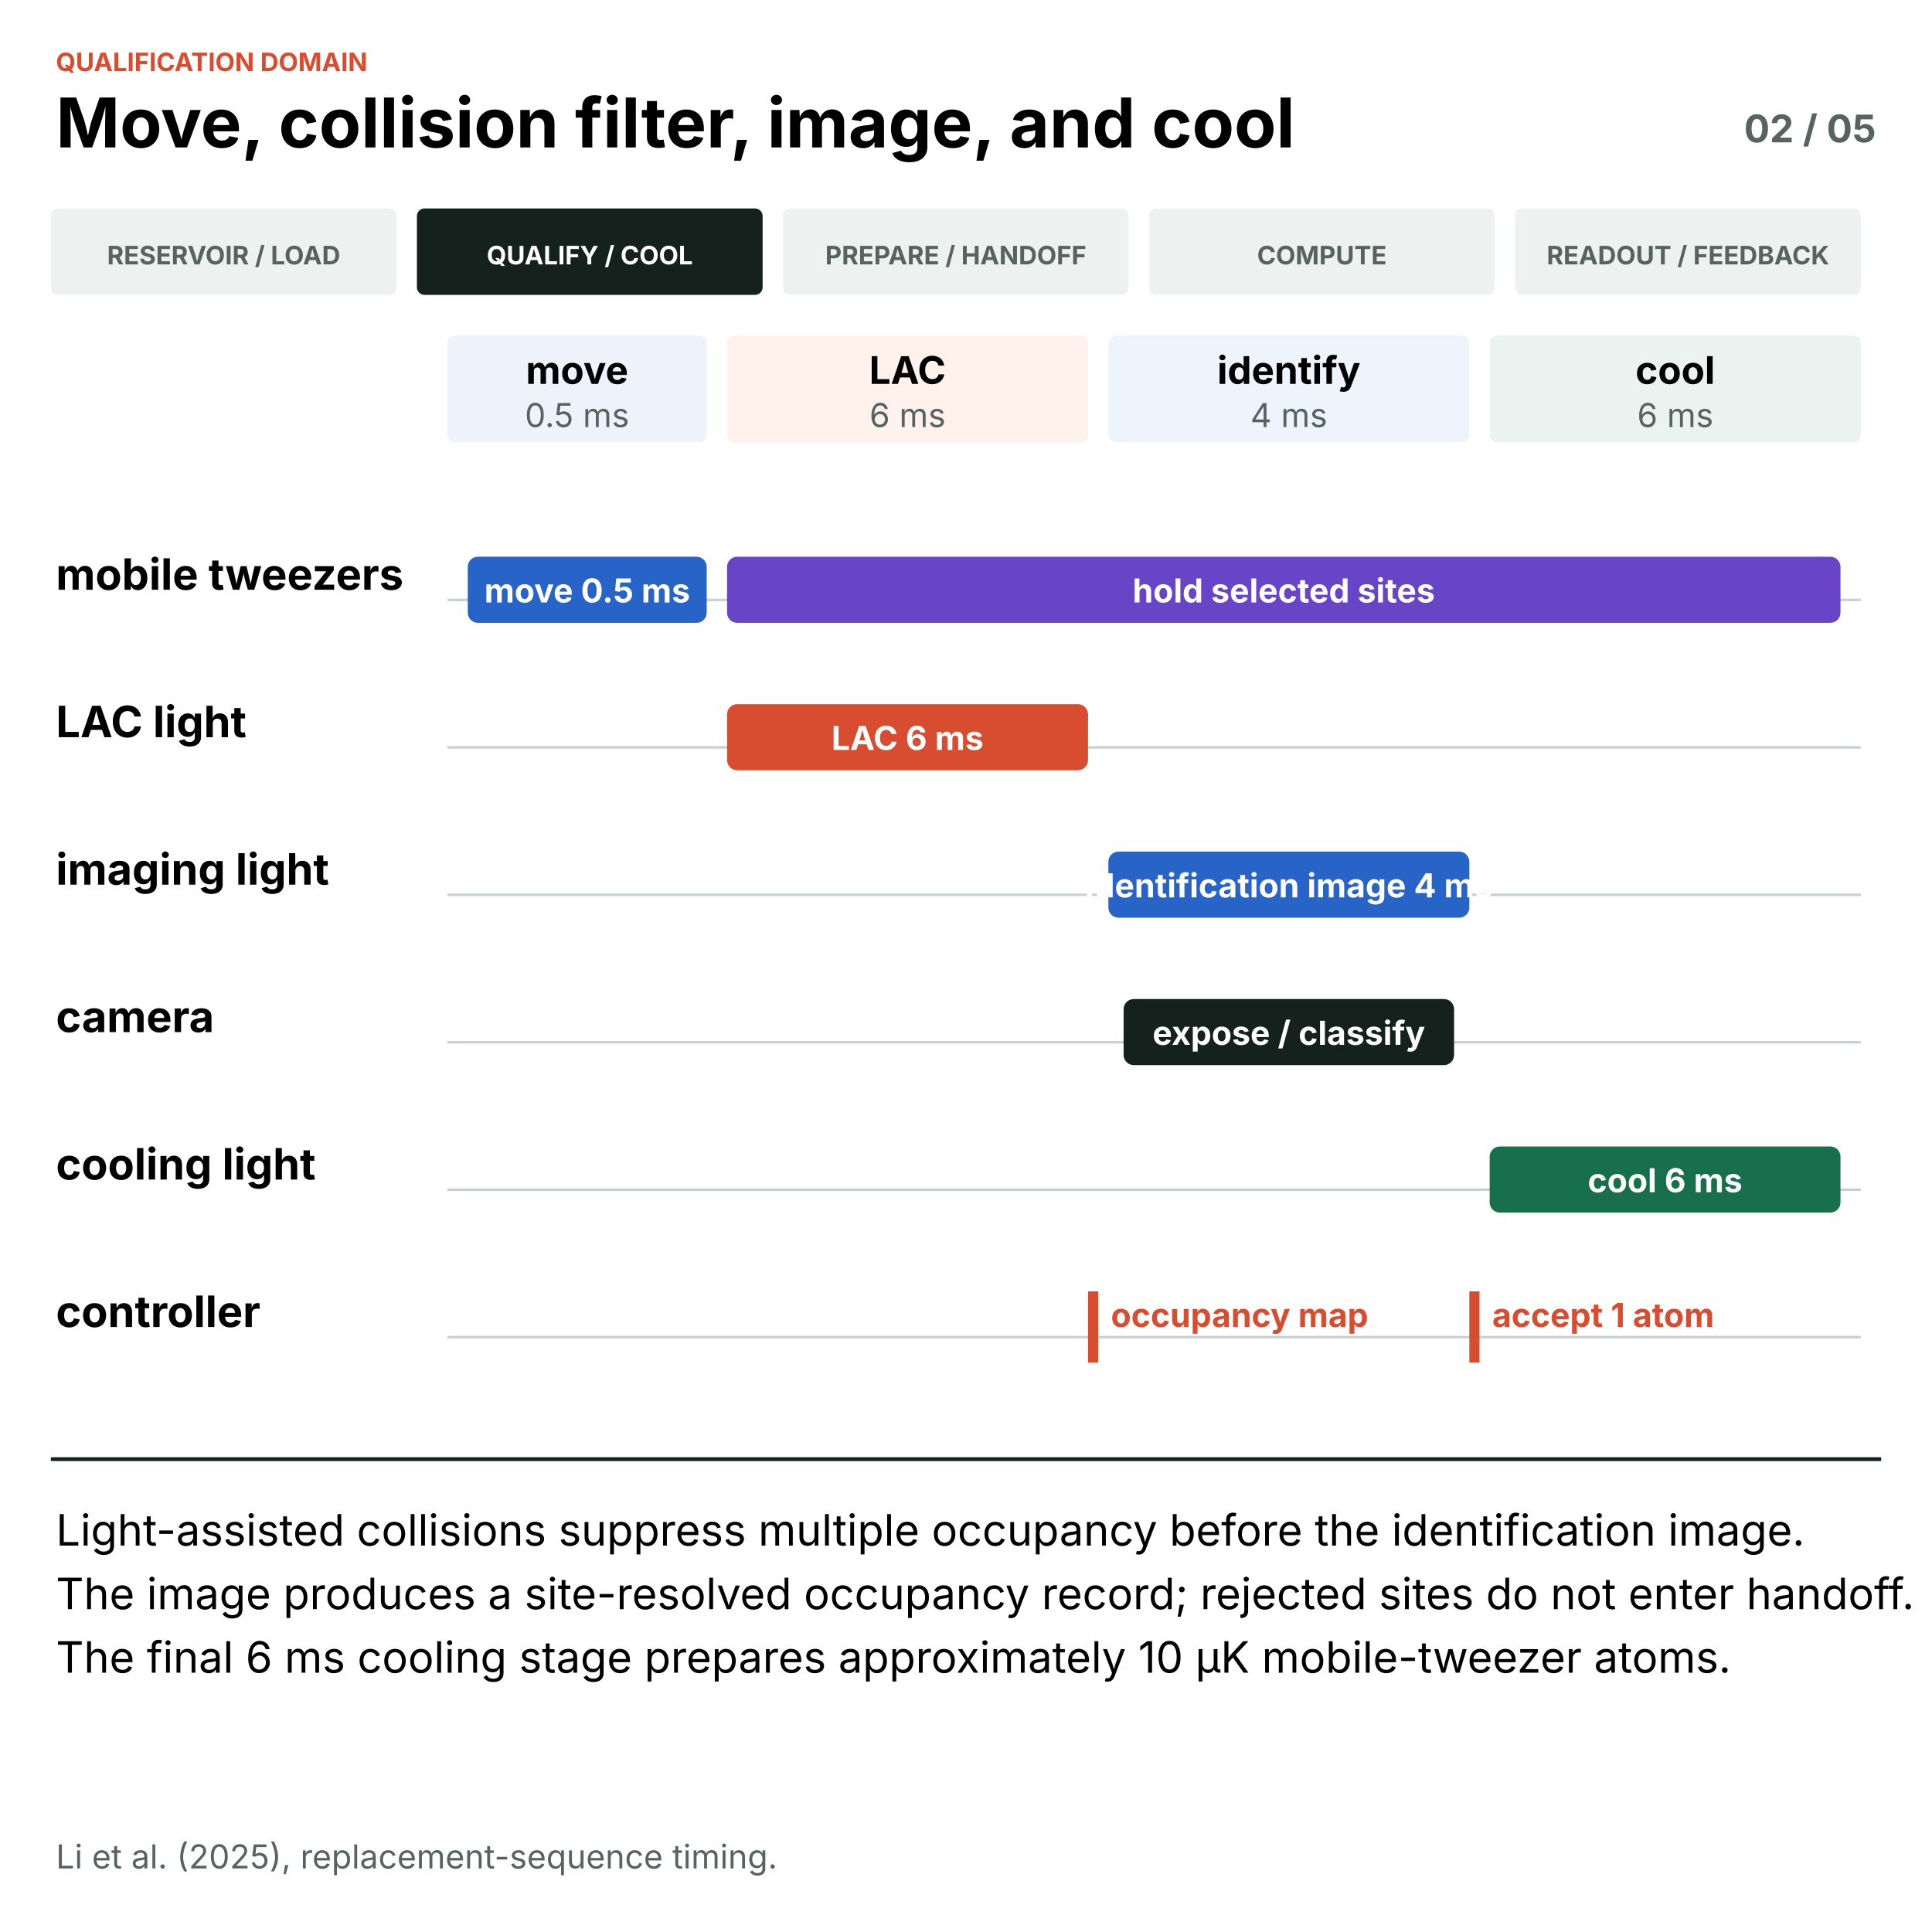
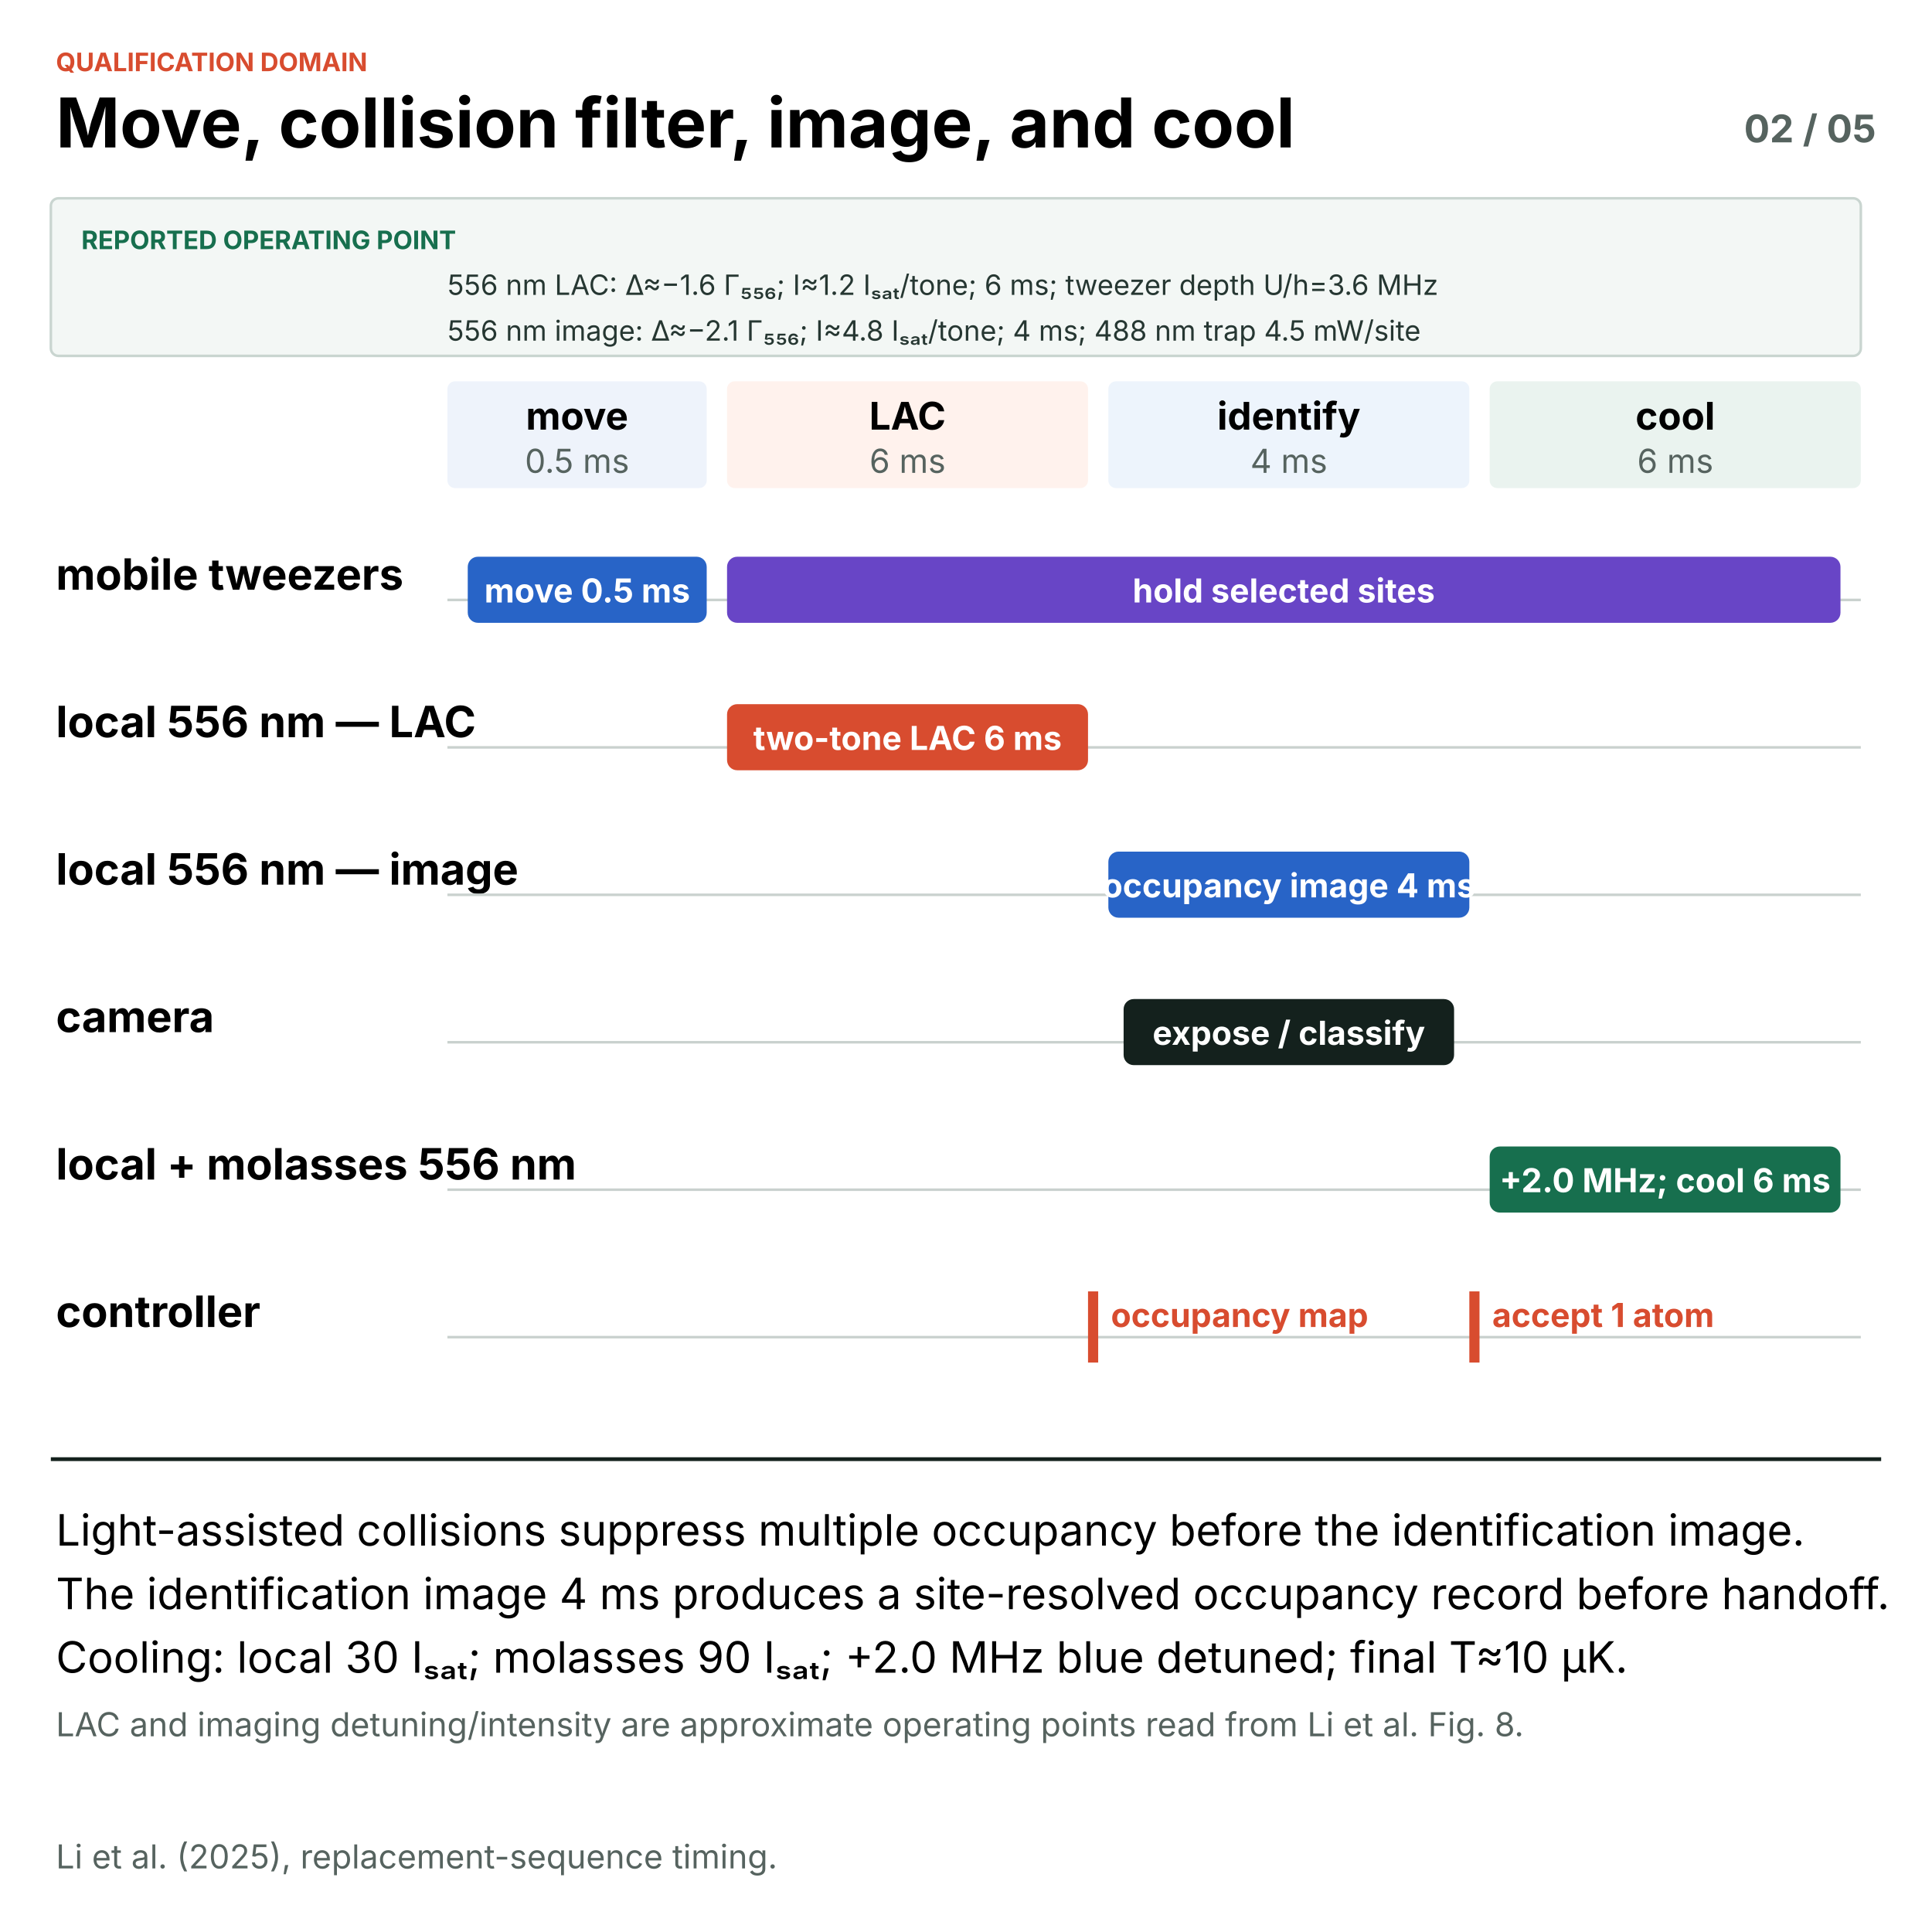
<svg xmlns="http://www.w3.org/2000/svg" width="760" height="760" viewBox="0 0 760 760" role="img" aria-labelledby="title description">
  <defs>
    <marker id="arrow" markerWidth="8" markerHeight="8" refX="7" refY="4" orient="auto">
      <path d="M0,0 L8,4 L0,8 Z" fill="#14211d" />
    </marker>
    <style>
    text { font-family: Inter, "Noto Sans", Arial, sans-serif; letter-spacing: 0; }
    .title { font-size: 27px; font-weight: 700; } .subtitle { font-size: 17px; }
-     .body { font-size: 17px; } .small { font-size: 15px; } .micro { font-size: 13px; } .stage { font-size: 10px; }
+     .body { font-size: 17px; } .small { font-size: 15px; } .micro { font-size: 13px; } .stage { font-size: 10px; } .param { font-size: 11px; }
  </style>
  </defs>
  <rect width="760" height="760" fill="#ffffff" />
  <text x="22" y="28" class="stage" fill="#d84c2f" font-weight="700">QUALIFICATION DOMAIN</text>
  <text x="22" y="58" class="title">Move, collision filter, image, and cool</text>
  <text x="738" y="56" class="small" text-anchor="end" fill="#56635f" font-weight="700">02 / 05</text>
-   <rect x="20" y="82" width="136" height="34" rx="3" fill="#edf1ef" stroke="none" />
-   <text x="88" y="104" class="stage" text-anchor="middle" fill="#56635f" font-weight="700">RESERVOIR / LOAD</text>
-   <rect x="164" y="82" width="136" height="34" rx="3" fill="#14211d" stroke="none" />
-   <text x="232" y="104" class="stage" text-anchor="middle" fill="#ffffff" font-weight="700">QUALIFY / COOL</text>
-   <rect x="308" y="82" width="136" height="34" rx="3" fill="#edf1ef" stroke="none" />
-   <text x="376" y="104" class="stage" text-anchor="middle" fill="#56635f" font-weight="700">PREPARE / HANDOFF</text>
-   <rect x="452" y="82" width="136" height="34" rx="3" fill="#edf1ef" stroke="none" />
-   <text x="520" y="104" class="stage" text-anchor="middle" fill="#56635f" font-weight="700">COMPUTE</text>
-   <rect x="596" y="82" width="136" height="34" rx="3" fill="#edf1ef" stroke="none" />
-   <text x="664" y="104" class="stage" text-anchor="middle" fill="#56635f" font-weight="700">READOUT / FEEDBACK</text>
-   <rect x="176" y="132" width="102" height="42" rx="3" fill="#eef3fb" stroke="none" />
-   <text x="227" y="151" class="small" text-anchor="middle" font-weight="700">move</text>
-   <text x="227" y="168" class="micro" text-anchor="middle" fill="#56635f">0.5 ms</text>
-   <rect x="286" y="132" width="142" height="42" rx="3" fill="#fff2ed" stroke="none" />
-   <text x="357" y="151" class="small" text-anchor="middle" font-weight="700">LAC</text>
-   <text x="357" y="168" class="micro" text-anchor="middle" fill="#56635f">6 ms</text>
-   <rect x="436" y="132" width="142" height="42" rx="3" fill="#edf4fc" stroke="none" />
-   <text x="507" y="151" class="small" text-anchor="middle" font-weight="700">identify</text>
-   <text x="507" y="168" class="micro" text-anchor="middle" fill="#56635f">4 ms</text>
-   <rect x="586" y="132" width="146" height="42" rx="3" fill="#eaf3ef" stroke="none" />
-   <text x="659" y="151" class="small" text-anchor="middle" font-weight="700">cool</text>
-   <text x="659" y="168" class="micro" text-anchor="middle" fill="#56635f">6 ms</text>
+   <rect x="20" y="78" width="712" height="62" rx="3" fill="#f3f7f5" stroke="#c9d5d0" />
+   <text x="32" y="98" class="stage" fill="#176f4e" font-weight="700">REPORTED OPERATING POINT</text>
+   <text x="176" y="116" class="param" fill="#263732">556 nm LAC: Δ≈−1.6 Γ₅₅₆; I≈1.2 Iₛₐₜ/tone; 6 ms; tweezer depth U/h=3.6 MHz</text>
+   <text x="176" y="134" class="param" fill="#263732">556 nm image: Δ≈−2.1 Γ₅₅₆; I≈4.8 Iₛₐₜ/tone; 4 ms; 488 nm trap 4.5 mW/site</text>
+   <rect x="176" y="150" width="102" height="42" rx="3" fill="#eef3fb" stroke="none" />
+   <text x="227" y="169" class="small" text-anchor="middle" font-weight="700">move</text>
+   <text x="227" y="186" class="micro" text-anchor="middle" fill="#56635f">0.5 ms</text>
+   <rect x="286" y="150" width="142" height="42" rx="3" fill="#fff2ed" stroke="none" />
+   <text x="357" y="169" class="small" text-anchor="middle" font-weight="700">LAC</text>
+   <text x="357" y="186" class="micro" text-anchor="middle" fill="#56635f">6 ms</text>
+   <rect x="436" y="150" width="142" height="42" rx="3" fill="#edf4fc" stroke="none" />
+   <text x="507" y="169" class="small" text-anchor="middle" font-weight="700">identify</text>
+   <text x="507" y="186" class="micro" text-anchor="middle" fill="#56635f">4 ms</text>
+   <rect x="586" y="150" width="146" height="42" rx="3" fill="#eaf3ef" stroke="none" />
+   <text x="659" y="169" class="small" text-anchor="middle" font-weight="700">cool</text>
+   <text x="659" y="186" class="micro" text-anchor="middle" fill="#56635f">6 ms</text>
  <text x="22" y="232" class="body" font-weight="650">mobile tweezers</text>
  <line x1="176" y1="236" x2="732" y2="236" stroke="#c9d1ce" stroke-width="1" />
  <rect x="184" y="219" width="94" height="26" rx="4" fill="#2864c7" stroke="none" />
  <text x="231" y="237" class="micro" text-anchor="middle" fill="#fff" font-weight="700">move 0.5 ms</text>
  <rect x="286" y="219" width="438" height="26" rx="4" fill="#6845c6" stroke="none" />
  <text x="505" y="237" class="micro" text-anchor="middle" fill="#fff" font-weight="700">hold selected sites</text>
-   <text x="22" y="290" class="body" font-weight="650">LAC light</text>
+   <text x="22" y="290" class="body" font-weight="650">local 556 nm — LAC</text>
  <line x1="176" y1="294" x2="732" y2="294" stroke="#c9d1ce" stroke-width="1" />
  <rect x="286" y="277" width="142" height="26" rx="4" fill="#d84c2f" stroke="none" />
-   <text x="357" y="295" class="micro" text-anchor="middle" fill="#fff" font-weight="700">LAC 6 ms</text>
-   <text x="22" y="348" class="body" font-weight="650">imaging light</text>
+   <text x="357" y="295" class="micro" text-anchor="middle" fill="#fff" font-weight="700">two-tone LAC 6 ms</text>
+   <text x="22" y="348" class="body" font-weight="650">local 556 nm — image</text>
  <line x1="176" y1="352" x2="732" y2="352" stroke="#c9d1ce" stroke-width="1" />
  <rect x="436" y="335" width="142" height="26" rx="4" fill="#2864c7" stroke="none" />
-   <text x="507" y="353" class="micro" text-anchor="middle" fill="#fff" font-weight="700">identification image 4 ms</text>
+   <text x="507" y="353" class="micro" text-anchor="middle" fill="#fff" font-weight="700">occupancy image 4 ms</text>
  <text x="22" y="406" class="body" font-weight="650">camera</text>
  <line x1="176" y1="410" x2="732" y2="410" stroke="#c9d1ce" stroke-width="1" />
  <rect x="442" y="393" width="130" height="26" rx="4" fill="#14211d" stroke="none" />
  <text x="507" y="411" class="micro" text-anchor="middle" fill="#fff" font-weight="700">expose / classify</text>
-   <text x="22" y="464" class="body" font-weight="650">cooling light</text>
+   <text x="22" y="464" class="body" font-weight="650">local + molasses 556 nm</text>
  <line x1="176" y1="468" x2="732" y2="468" stroke="#c9d1ce" stroke-width="1" />
  <rect x="586" y="451" width="138" height="26" rx="4" fill="#176f4e" stroke="none" />
-   <text x="655" y="469" class="micro" text-anchor="middle" fill="#fff" font-weight="700">cool 6 ms</text>
+   <text x="655" y="469" class="micro" text-anchor="middle" fill="#fff" font-weight="700">+2.0 MHz; cool 6 ms</text>
  <text x="22" y="522" class="body" font-weight="650">controller</text>
  <line x1="176" y1="526" x2="732" y2="526" stroke="#c9d1ce" stroke-width="1" />
  <line x1="430" y1="508" x2="430" y2="536" stroke="#d84c2f" stroke-width="4" />
  <text x="437" y="522" class="micro" fill="#d84c2f" font-weight="700">occupancy map</text>
  <line x1="580" y1="508" x2="580" y2="536" stroke="#d84c2f" stroke-width="4" />
  <text x="587" y="522" class="micro" fill="#d84c2f" font-weight="700">accept 1 atom</text>
  <line x1="20" y1="574" x2="740" y2="574" stroke="#14211d" stroke-width="1.5" />
  <text x="22" y="608" class="body">Light-assisted collisions suppress multiple occupancy before the identification image.</text>
-   <text x="22" y="633" class="body">The image produces a site-resolved occupancy record; rejected sites do not enter handoff.</text>
-   <text x="22" y="658" class="body">The final 6 ms cooling stage prepares approximately 10 µK mobile-tweezer atoms.</text>
+   <text x="22" y="633" class="body">The identification image 4 ms produces a site-resolved occupancy record before handoff.</text>
+   <text x="22" y="658" class="body">Cooling: local 30 Iₛₐₜ; molasses 90 Iₛₐₜ; +2.0 MHz blue detuned; final T≈10 µK.</text>
+   <text x="22" y="683" class="micro" fill="#56635f">LAC and imaging detuning/intensity are approximate operating points read from Li et al. Fig. 8.</text>
  <text x="22" y="735" class="micro" fill="#56635f">Li et al. (2025), replacement-sequence timing.</text>
</svg>
